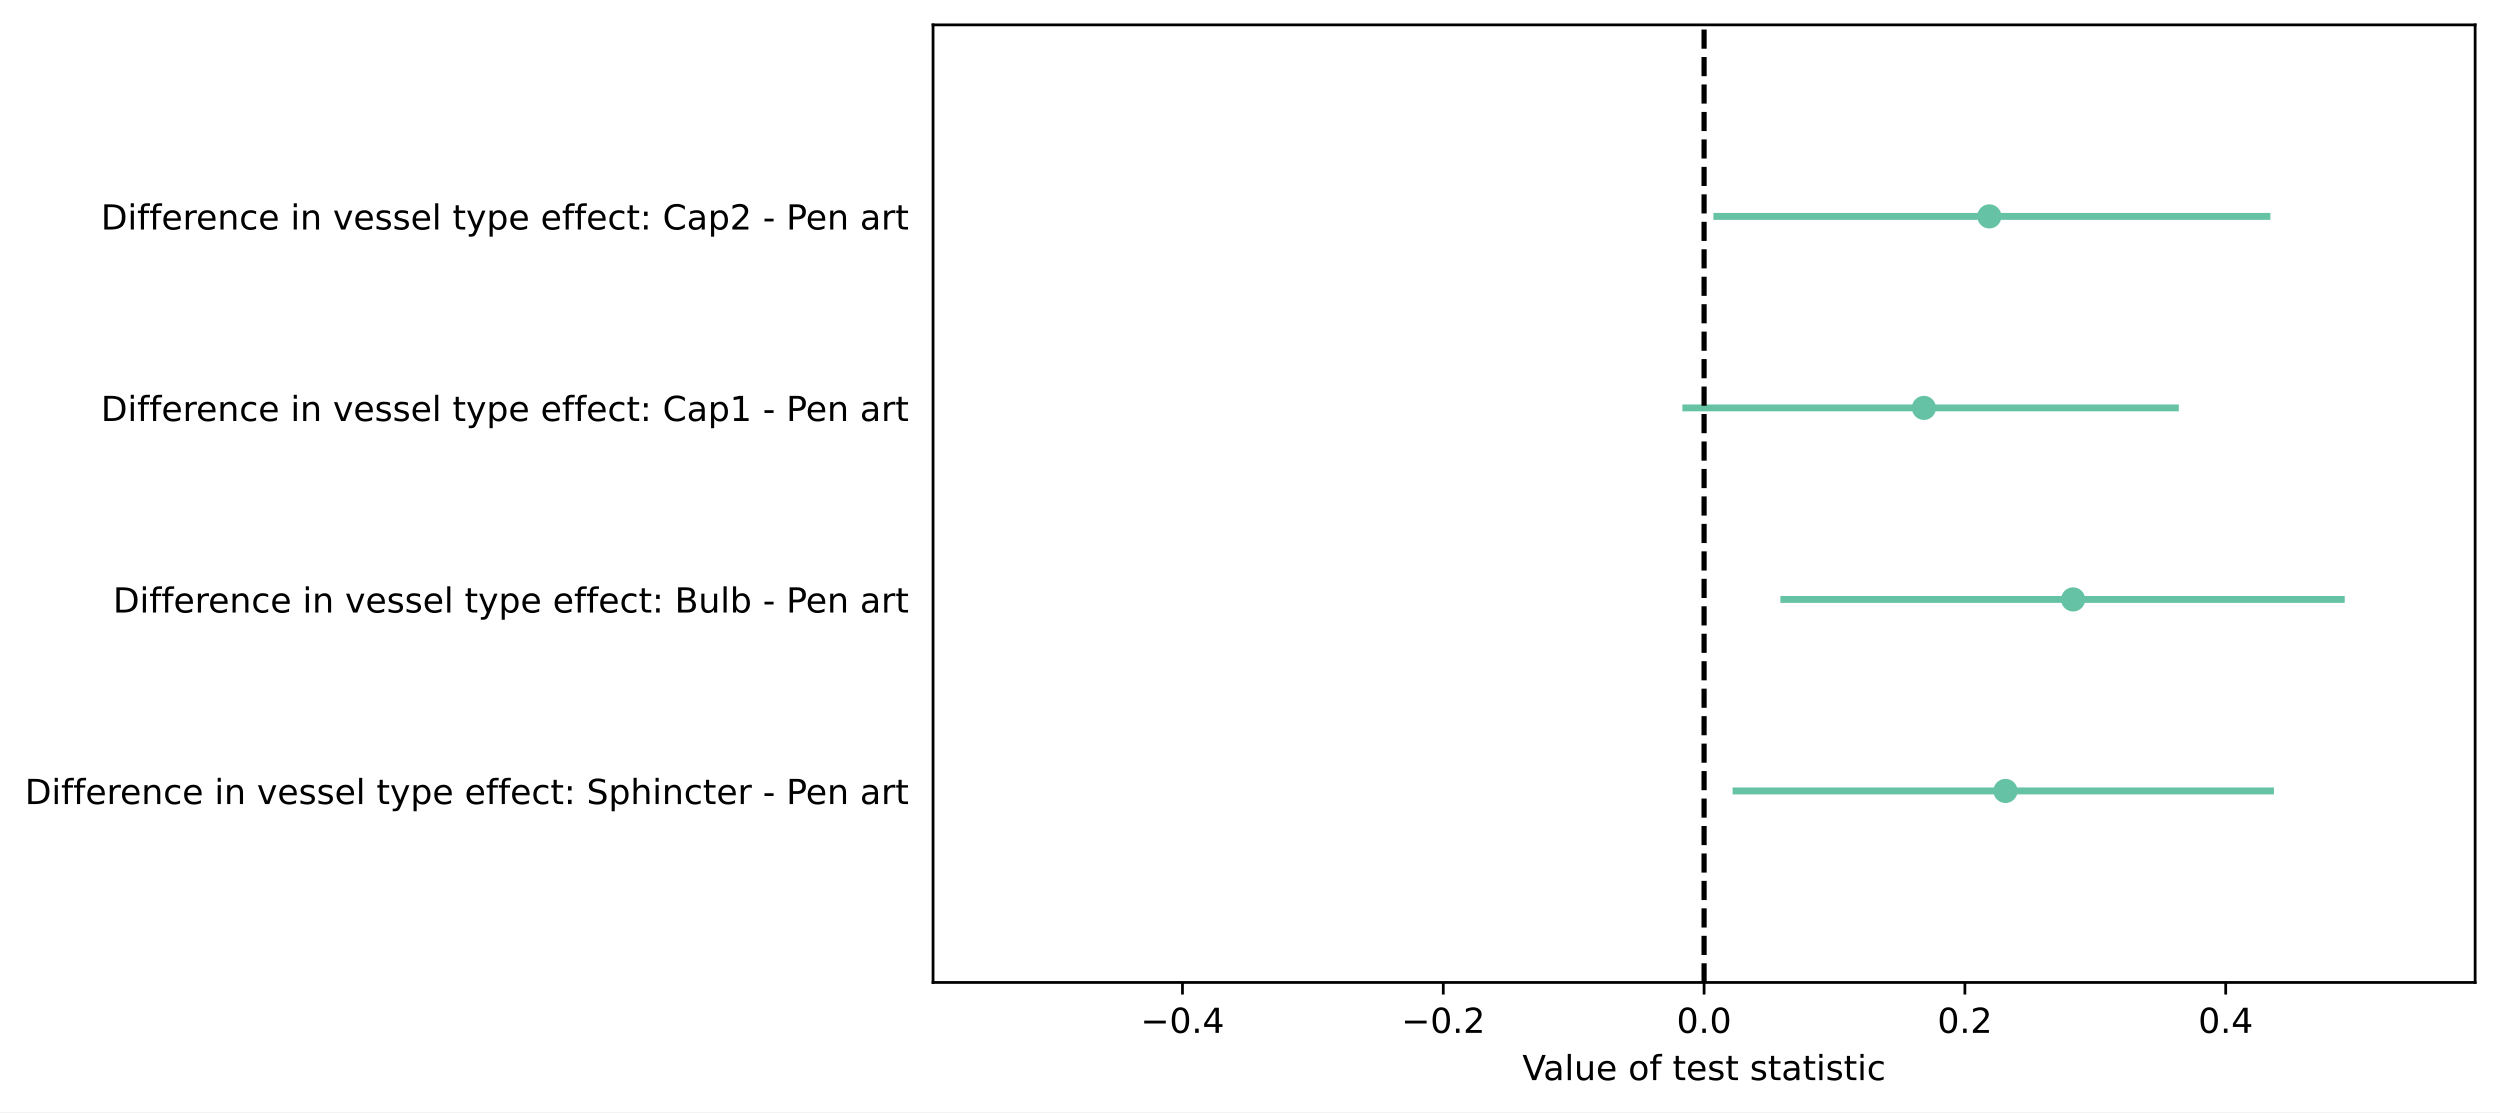
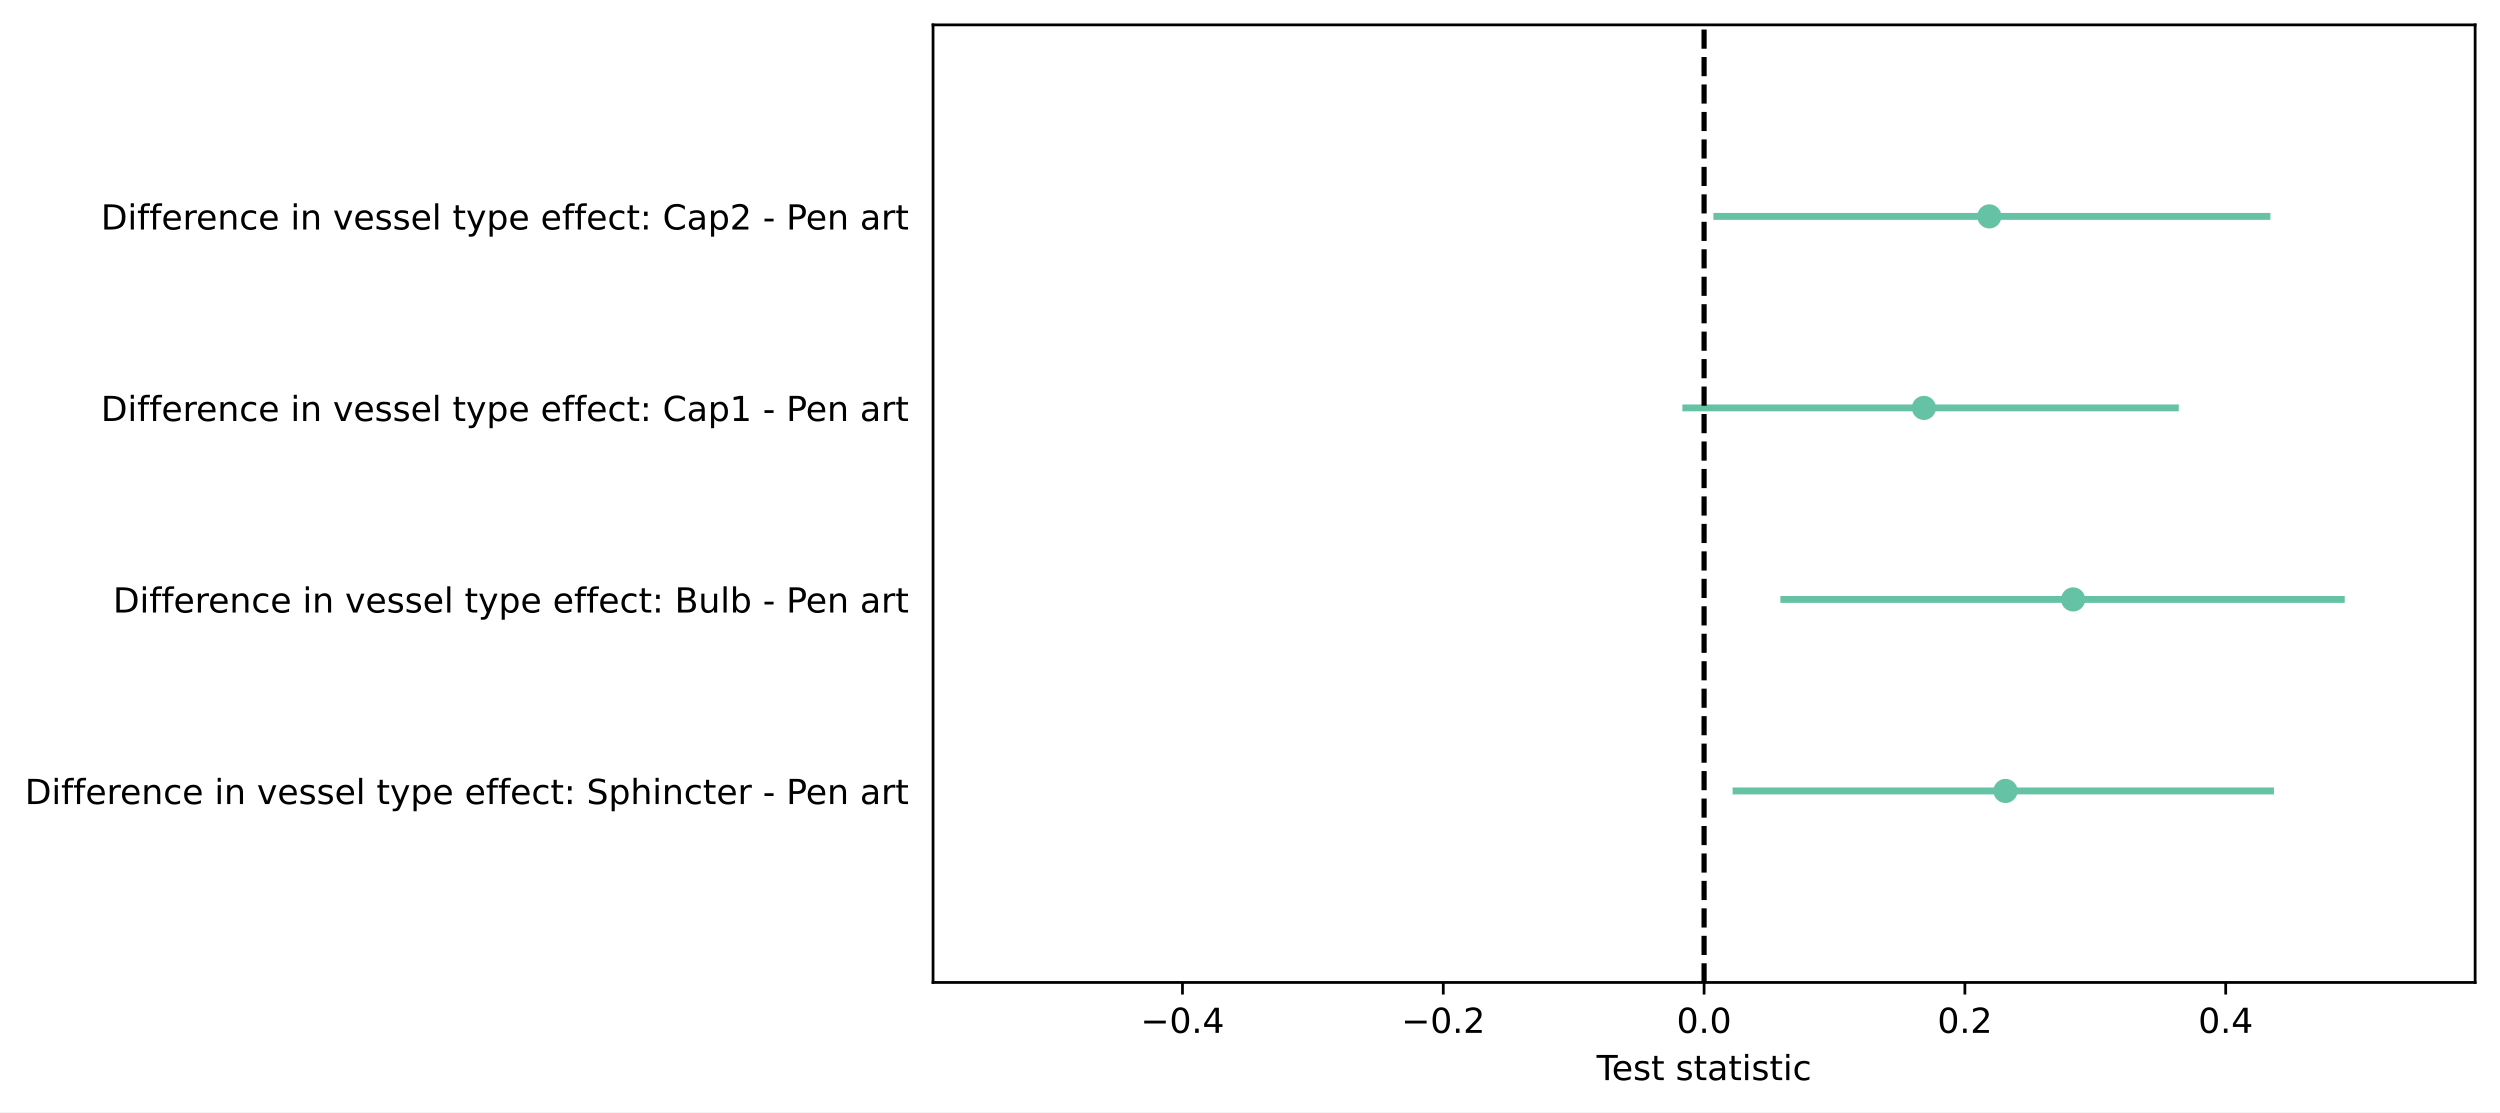
<svg xmlns="http://www.w3.org/2000/svg" xmlns:xlink="http://www.w3.org/1999/xlink" width="723.695pt" height="321.956pt" viewBox="0 0 723.695 321.956" version="1.1">
  <defs>
    <style type="text/css">*{stroke-linejoin: round; stroke-linecap: butt}</style>
  </defs>
  <g id="figure_1">
    <g id="patch_1">
      <path d="M 0 321.956  L 723.695 321.956  L 723.695 0  L 0 0  z " style="fill: #ffffff" />
    </g>
    <g id="axes_1">
      <g id="patch_2">
        <path d="M 270.095 284.4  L 716.495 284.4  L 716.495 7.2  L 270.095 7.2  z " style="fill: #ffffff" />
      </g>
      <g id="matplotlib.axis_1">
        <g id="xtick_1">
          <g id="line2d_1">
            <defs>
-               <path id="m65a230b727" d="M 0 0  L 0 3.5  " style="stroke: #000000; stroke-width: 0.8" />
+               <path id="mdce3667983" d="M 0 0  L 0 3.5  " style="stroke: #000000; stroke-width: 0.8" />
            </defs>
            <g>
-               <use xlink:href="#m65a230b727" x="342.299" y="284.4" style="stroke: #000000; stroke-width: 0.8" />
+               <use xlink:href="#mdce3667983" x="342.299" y="284.4" style="stroke: #000000; stroke-width: 0.8" />
            </g>
          </g>
          <g id="text_1">
            <g transform="translate(330.1578 298.9984) scale(0.1 -0.1)">
              <defs>
                <path id="DejaVuSans-2212" d="M 678 2272  L 4684 2272  L 4684 1741  L 678 1741  L 678 2272  z " transform="scale(0.015625)" />
                <path id="DejaVuSans-30" d="M 2034 4250  Q 1547 4250 1301 3770  Q 1056 3291 1056 2328  Q 1056 1369 1301 889  Q 1547 409 2034 409  Q 2525 409 2770 889  Q 3016 1369 3016 2328  Q 3016 3291 2770 3770  Q 2525 4250 2034 4250  z M 2034 4750  Q 2819 4750 3233 4129  Q 3647 3509 3647 2328  Q 3647 1150 3233 529  Q 2819 -91 2034 -91  Q 1250 -91 836 529  Q 422 1150 422 2328  Q 422 3509 836 4129  Q 1250 4750 2034 4750  z " transform="scale(0.015625)" />
                <path id="DejaVuSans-2e" d="M 684 794  L 1344 794  L 1344 0  L 684 0  L 684 794  z " transform="scale(0.015625)" />
                <path id="DejaVuSans-34" d="M 2419 4116  L 825 1625  L 2419 1625  L 2419 4116  z M 2253 4666  L 3047 4666  L 3047 1625  L 3713 1625  L 3713 1100  L 3047 1100  L 3047 0  L 2419 0  L 2419 1100  L 313 1100  L 313 1709  L 2253 4666  z " transform="scale(0.015625)" />
              </defs>
              <use xlink:href="#DejaVuSans-2212" />
              <use xlink:href="#DejaVuSans-30" x="83.789" />
              <use xlink:href="#DejaVuSans-2e" x="147.412" />
              <use xlink:href="#DejaVuSans-34" x="179.199" />
            </g>
          </g>
        </g>
        <g id="xtick_2">
          <g id="line2d_2">
            <g>
-               <use xlink:href="#m65a230b727" x="417.797" y="284.4" style="stroke: #000000; stroke-width: 0.8" />
+               <use xlink:href="#mdce3667983" x="417.797" y="284.4" style="stroke: #000000; stroke-width: 0.8" />
            </g>
          </g>
          <g id="text_2">
            <g transform="translate(405.6559 298.9984) scale(0.1 -0.1)">
              <defs>
                <path id="DejaVuSans-32" d="M 1228 531  L 3431 531  L 3431 0  L 469 0  L 469 531  Q 828 903 1448 1529  Q 2069 2156 2228 2338  Q 2531 2678 2651 2914  Q 2772 3150 2772 3378  Q 2772 3750 2511 3984  Q 2250 4219 1831 4219  Q 1534 4219 1204 4116  Q 875 4013 500 3803  L 500 4441  Q 881 4594 1212 4672  Q 1544 4750 1819 4750  Q 2544 4750 2975 4387  Q 3406 4025 3406 3419  Q 3406 3131 3298 2873  Q 3191 2616 2906 2266  Q 2828 2175 2409 1742  Q 1991 1309 1228 531  z " transform="scale(0.015625)" />
              </defs>
              <use xlink:href="#DejaVuSans-2212" />
              <use xlink:href="#DejaVuSans-30" x="83.789" />
              <use xlink:href="#DejaVuSans-2e" x="147.412" />
              <use xlink:href="#DejaVuSans-32" x="179.199" />
            </g>
          </g>
        </g>
        <g id="xtick_3">
          <g id="line2d_3">
            <g>
-               <use xlink:href="#m65a230b727" x="493.295" y="284.4" style="stroke: #000000; stroke-width: 0.8" />
+               <use xlink:href="#mdce3667983" x="493.295" y="284.4" style="stroke: #000000; stroke-width: 0.8" />
            </g>
          </g>
          <g id="text_3">
            <g transform="translate(485.3438 298.9984) scale(0.1 -0.1)">
              <use xlink:href="#DejaVuSans-30" />
              <use xlink:href="#DejaVuSans-2e" x="63.623" />
              <use xlink:href="#DejaVuSans-30" x="95.41" />
            </g>
          </g>
        </g>
        <g id="xtick_4">
          <g id="line2d_4">
            <g>
-               <use xlink:href="#m65a230b727" x="568.793" y="284.4" style="stroke: #000000; stroke-width: 0.8" />
+               <use xlink:href="#mdce3667983" x="568.793" y="284.4" style="stroke: #000000; stroke-width: 0.8" />
            </g>
          </g>
          <g id="text_4">
            <g transform="translate(560.8418 298.9984) scale(0.1 -0.1)">
              <use xlink:href="#DejaVuSans-30" />
              <use xlink:href="#DejaVuSans-2e" x="63.623" />
              <use xlink:href="#DejaVuSans-32" x="95.41" />
            </g>
          </g>
        </g>
        <g id="xtick_5">
          <g id="line2d_5">
            <g>
-               <use xlink:href="#m65a230b727" x="644.291" y="284.4" style="stroke: #000000; stroke-width: 0.8" />
+               <use xlink:href="#mdce3667983" x="644.291" y="284.4" style="stroke: #000000; stroke-width: 0.8" />
            </g>
          </g>
          <g id="text_5">
            <g transform="translate(636.3398 298.9984) scale(0.1 -0.1)">
              <use xlink:href="#DejaVuSans-30" />
              <use xlink:href="#DejaVuSans-2e" x="63.623" />
              <use xlink:href="#DejaVuSans-34" x="95.41" />
            </g>
          </g>
        </g>
        <g id="text_6">
-           <g transform="translate(440.6945 312.6766) scale(0.1 -0.1)">
+           <g transform="translate(462.1797 312.6766) scale(0.1 -0.1)">
            <defs>
-               <path id="DejaVuSans-56" d="M 1831 0  L 50 4666  L 709 4666  L 2188 738  L 3669 4666  L 4325 4666  L 2547 0  L 1831 0  z " transform="scale(0.015625)" />
+               <path id="DejaVuSans-54" d="M -19 4666  L 3928 4666  L 3928 4134  L 2272 4134  L 2272 0  L 1638 0  L 1638 4134  L -19 4134  L -19 4666  z " transform="scale(0.015625)" />
+               <path id="DejaVuSans-65" d="M 3597 1894  L 3597 1613  L 953 1613  Q 991 1019 1311 708  Q 1631 397 2203 397  Q 2534 397 2845 478  Q 3156 559 3463 722  L 3463 178  Q 3153 47 2828 -22  Q 2503 -91 2169 -91  Q 1331 -91 842 396  Q 353 884 353 1716  Q 353 2575 817 3079  Q 1281 3584 2069 3584  Q 2775 3584 3186 3129  Q 3597 2675 3597 1894  z M 3022 2063  Q 3016 2534 2758 2815  Q 2500 3097 2075 3097  Q 1594 3097 1305 2825  Q 1016 2553 972 2059  L 3022 2063  z " transform="scale(0.015625)" />
+               <path id="DejaVuSans-73" d="M 2834 3397  L 2834 2853  Q 2591 2978 2328 3040  Q 2066 3103 1784 3103  Q 1356 3103 1142 2972  Q 928 2841 928 2578  Q 928 2378 1081 2264  Q 1234 2150 1697 2047  L 1894 2003  Q 2506 1872 2764 1633  Q 3022 1394 3022 966  Q 3022 478 2636 193  Q 2250 -91 1575 -91  Q 1294 -91 989 -36  Q 684 19 347 128  L 347 722  Q 666 556 975 473  Q 1284 391 1588 391  Q 1994 391 2212 530  Q 2431 669 2431 922  Q 2431 1156 2273 1281  Q 2116 1406 1581 1522  L 1381 1569  Q 847 1681 609 1914  Q 372 2147 372 2553  Q 372 3047 722 3315  Q 1072 3584 1716 3584  Q 2034 3584 2315 3537  Q 2597 3491 2834 3397  z " transform="scale(0.015625)" />
+               <path id="DejaVuSans-74" d="M 1172 4494  L 1172 3500  L 2356 3500  L 2356 3053  L 1172 3053  L 1172 1153  Q 1172 725 1289 603  Q 1406 481 1766 481  L 2356 481  L 2356 0  L 1766 0  Q 1100 0 847 248  Q 594 497 594 1153  L 594 3053  L 172 3053  L 172 3500  L 594 3500  L 594 4494  L 1172 4494  z " transform="scale(0.015625)" />
+               <path id="DejaVuSans-20" transform="scale(0.015625)" />
              <path id="DejaVuSans-61" d="M 2194 1759  Q 1497 1759 1228 1600  Q 959 1441 959 1056  Q 959 750 1161 570  Q 1363 391 1709 391  Q 2188 391 2477 730  Q 2766 1069 2766 1631  L 2766 1759  L 2194 1759  z M 3341 1997  L 3341 0  L 2766 0  L 2766 531  Q 2569 213 2275 61  Q 1981 -91 1556 -91  Q 1019 -91 701 211  Q 384 513 384 1019  Q 384 1609 779 1909  Q 1175 2209 1959 2209  L 2766 2209  L 2766 2266  Q 2766 2663 2505 2880  Q 2244 3097 1772 3097  Q 1472 3097 1187 3025  Q 903 2953 641 2809  L 641 3341  Q 956 3463 1253 3523  Q 1550 3584 1831 3584  Q 2591 3584 2966 3190  Q 3341 2797 3341 1997  z " transform="scale(0.015625)" />
-               <path id="DejaVuSans-6c" d="M 603 4863  L 1178 4863  L 1178 0  L 603 0  L 603 4863  z " transform="scale(0.015625)" />
-               <path id="DejaVuSans-75" d="M 544 1381  L 544 3500  L 1119 3500  L 1119 1403  Q 1119 906 1312 657  Q 1506 409 1894 409  Q 2359 409 2629 706  Q 2900 1003 2900 1516  L 2900 3500  L 3475 3500  L 3475 0  L 2900 0  L 2900 538  Q 2691 219 2414 64  Q 2138 -91 1772 -91  Q 1169 -91 856 284  Q 544 659 544 1381  z M 1991 3584  L 1991 3584  z " transform="scale(0.015625)" />
-               <path id="DejaVuSans-65" d="M 3597 1894  L 3597 1613  L 953 1613  Q 991 1019 1311 708  Q 1631 397 2203 397  Q 2534 397 2845 478  Q 3156 559 3463 722  L 3463 178  Q 3153 47 2828 -22  Q 2503 -91 2169 -91  Q 1331 -91 842 396  Q 353 884 353 1716  Q 353 2575 817 3079  Q 1281 3584 2069 3584  Q 2775 3584 3186 3129  Q 3597 2675 3597 1894  z M 3022 2063  Q 3016 2534 2758 2815  Q 2500 3097 2075 3097  Q 1594 3097 1305 2825  Q 1016 2553 972 2059  L 3022 2063  z " transform="scale(0.015625)" />
-               <path id="DejaVuSans-20" transform="scale(0.015625)" />
-               <path id="DejaVuSans-6f" d="M 1959 3097  Q 1497 3097 1228 2736  Q 959 2375 959 1747  Q 959 1119 1226 758  Q 1494 397 1959 397  Q 2419 397 2687 759  Q 2956 1122 2956 1747  Q 2956 2369 2687 2733  Q 2419 3097 1959 3097  z M 1959 3584  Q 2709 3584 3137 3096  Q 3566 2609 3566 1747  Q 3566 888 3137 398  Q 2709 -91 1959 -91  Q 1206 -91 779 398  Q 353 888 353 1747  Q 353 2609 779 3096  Q 1206 3584 1959 3584  z " transform="scale(0.015625)" />
-               <path id="DejaVuSans-66" d="M 2375 4863  L 2375 4384  L 1825 4384  Q 1516 4384 1395 4259  Q 1275 4134 1275 3809  L 1275 3500  L 2222 3500  L 2222 3053  L 1275 3053  L 1275 0  L 697 0  L 697 3053  L 147 3053  L 147 3500  L 697 3500  L 697 3744  Q 697 4328 969 4595  Q 1241 4863 1831 4863  L 2375 4863  z " transform="scale(0.015625)" />
-               <path id="DejaVuSans-74" d="M 1172 4494  L 1172 3500  L 2356 3500  L 2356 3053  L 1172 3053  L 1172 1153  Q 1172 725 1289 603  Q 1406 481 1766 481  L 2356 481  L 2356 0  L 1766 0  Q 1100 0 847 248  Q 594 497 594 1153  L 594 3053  L 172 3053  L 172 3500  L 594 3500  L 594 4494  L 1172 4494  z " transform="scale(0.015625)" />
-               <path id="DejaVuSans-73" d="M 2834 3397  L 2834 2853  Q 2591 2978 2328 3040  Q 2066 3103 1784 3103  Q 1356 3103 1142 2972  Q 928 2841 928 2578  Q 928 2378 1081 2264  Q 1234 2150 1697 2047  L 1894 2003  Q 2506 1872 2764 1633  Q 3022 1394 3022 966  Q 3022 478 2636 193  Q 2250 -91 1575 -91  Q 1294 -91 989 -36  Q 684 19 347 128  L 347 722  Q 666 556 975 473  Q 1284 391 1588 391  Q 1994 391 2212 530  Q 2431 669 2431 922  Q 2431 1156 2273 1281  Q 2116 1406 1581 1522  L 1381 1569  Q 847 1681 609 1914  Q 372 2147 372 2553  Q 372 3047 722 3315  Q 1072 3584 1716 3584  Q 2034 3584 2315 3537  Q 2597 3491 2834 3397  z " transform="scale(0.015625)" />
              <path id="DejaVuSans-69" d="M 603 3500  L 1178 3500  L 1178 0  L 603 0  L 603 3500  z M 603 4863  L 1178 4863  L 1178 4134  L 603 4134  L 603 4863  z " transform="scale(0.015625)" />
              <path id="DejaVuSans-63" d="M 3122 3366  L 3122 2828  Q 2878 2963 2633 3030  Q 2388 3097 2138 3097  Q 1578 3097 1268 2742  Q 959 2388 959 1747  Q 959 1106 1268 751  Q 1578 397 2138 397  Q 2388 397 2633 464  Q 2878 531 3122 666  L 3122 134  Q 2881 22 2623 -34  Q 2366 -91 2075 -91  Q 1284 -91 818 406  Q 353 903 353 1747  Q 353 2603 823 3093  Q 1294 3584 2113 3584  Q 2378 3584 2631 3529  Q 2884 3475 3122 3366  z " transform="scale(0.015625)" />
            </defs>
-             <use xlink:href="#DejaVuSans-56" />
-             <use xlink:href="#DejaVuSans-61" x="60.658" />
-             <use xlink:href="#DejaVuSans-6c" x="121.938" />
-             <use xlink:href="#DejaVuSans-75" x="149.721" />
-             <use xlink:href="#DejaVuSans-65" x="213.1" />
-             <use xlink:href="#DejaVuSans-20" x="274.623" />
-             <use xlink:href="#DejaVuSans-6f" x="306.41" />
-             <use xlink:href="#DejaVuSans-66" x="367.592" />
-             <use xlink:href="#DejaVuSans-20" x="402.797" />
-             <use xlink:href="#DejaVuSans-74" x="434.584" />
-             <use xlink:href="#DejaVuSans-65" x="473.793" />
-             <use xlink:href="#DejaVuSans-73" x="535.316" />
-             <use xlink:href="#DejaVuSans-74" x="587.416" />
-             <use xlink:href="#DejaVuSans-20" x="626.625" />
-             <use xlink:href="#DejaVuSans-73" x="658.412" />
-             <use xlink:href="#DejaVuSans-74" x="710.512" />
-             <use xlink:href="#DejaVuSans-61" x="749.721" />
-             <use xlink:href="#DejaVuSans-74" x="811" />
-             <use xlink:href="#DejaVuSans-69" x="850.209" />
-             <use xlink:href="#DejaVuSans-73" x="877.992" />
-             <use xlink:href="#DejaVuSans-74" x="930.092" />
-             <use xlink:href="#DejaVuSans-69" x="969.301" />
-             <use xlink:href="#DejaVuSans-63" x="997.084" />
+             <use xlink:href="#DejaVuSans-54" />
+             <use xlink:href="#DejaVuSans-65" x="44.084" />
+             <use xlink:href="#DejaVuSans-73" x="105.607" />
+             <use xlink:href="#DejaVuSans-74" x="157.707" />
+             <use xlink:href="#DejaVuSans-20" x="196.916" />
+             <use xlink:href="#DejaVuSans-73" x="228.703" />
+             <use xlink:href="#DejaVuSans-74" x="280.803" />
+             <use xlink:href="#DejaVuSans-61" x="320.012" />
+             <use xlink:href="#DejaVuSans-74" x="381.291" />
+             <use xlink:href="#DejaVuSans-69" x="420.5" />
+             <use xlink:href="#DejaVuSans-73" x="448.283" />
+             <use xlink:href="#DejaVuSans-74" x="500.383" />
+             <use xlink:href="#DejaVuSans-69" x="539.592" />
+             <use xlink:href="#DejaVuSans-63" x="567.375" />
          </g>
        </g>
      </g>
      <g id="matplotlib.axis_2">
        <g id="ytick_1" />
        <g id="ytick_2">
          <g id="text_7">
            <g transform="translate(7.2 232.7592) scale(0.1 -0.1)">
              <defs>
                <path id="DejaVuSans-44" d="M 1259 4147  L 1259 519  L 2022 519  Q 2988 519 3436 956  Q 3884 1394 3884 2338  Q 3884 3275 3436 3711  Q 2988 4147 2022 4147  L 1259 4147  z M 628 4666  L 1925 4666  Q 3281 4666 3915 4102  Q 4550 3538 4550 2338  Q 4550 1131 3912 565  Q 3275 0 1925 0  L 628 0  L 628 4666  z " transform="scale(0.015625)" />
+                 <path id="DejaVuSans-66" d="M 2375 4863  L 2375 4384  L 1825 4384  Q 1516 4384 1395 4259  Q 1275 4134 1275 3809  L 1275 3500  L 2222 3500  L 2222 3053  L 1275 3053  L 1275 0  L 697 0  L 697 3053  L 147 3053  L 147 3500  L 697 3500  L 697 3744  Q 697 4328 969 4595  Q 1241 4863 1831 4863  L 2375 4863  z " transform="scale(0.015625)" />
                <path id="DejaVuSans-72" d="M 2631 2963  Q 2534 3019 2420 3045  Q 2306 3072 2169 3072  Q 1681 3072 1420 2755  Q 1159 2438 1159 1844  L 1159 0  L 581 0  L 581 3500  L 1159 3500  L 1159 2956  Q 1341 3275 1631 3429  Q 1922 3584 2338 3584  Q 2397 3584 2469 3576  Q 2541 3569 2628 3553  L 2631 2963  z " transform="scale(0.015625)" />
                <path id="DejaVuSans-6e" d="M 3513 2113  L 3513 0  L 2938 0  L 2938 2094  Q 2938 2591 2744 2837  Q 2550 3084 2163 3084  Q 1697 3084 1428 2787  Q 1159 2491 1159 1978  L 1159 0  L 581 0  L 581 3500  L 1159 3500  L 1159 2956  Q 1366 3272 1645 3428  Q 1925 3584 2291 3584  Q 2894 3584 3203 3211  Q 3513 2838 3513 2113  z " transform="scale(0.015625)" />
                <path id="DejaVuSans-76" d="M 191 3500  L 800 3500  L 1894 563  L 2988 3500  L 3597 3500  L 2284 0  L 1503 0  L 191 3500  z " transform="scale(0.015625)" />
+                 <path id="DejaVuSans-6c" d="M 603 4863  L 1178 4863  L 1178 0  L 603 0  L 603 4863  z " transform="scale(0.015625)" />
                <path id="DejaVuSans-79" d="M 2059 -325  Q 1816 -950 1584 -1140  Q 1353 -1331 966 -1331  L 506 -1331  L 506 -850  L 844 -850  Q 1081 -850 1212 -737  Q 1344 -625 1503 -206  L 1606 56  L 191 3500  L 800 3500  L 1894 763  L 2988 3500  L 3597 3500  L 2059 -325  z " transform="scale(0.015625)" />
                <path id="DejaVuSans-70" d="M 1159 525  L 1159 -1331  L 581 -1331  L 581 3500  L 1159 3500  L 1159 2969  Q 1341 3281 1617 3432  Q 1894 3584 2278 3584  Q 2916 3584 3314 3078  Q 3713 2572 3713 1747  Q 3713 922 3314 415  Q 2916 -91 2278 -91  Q 1894 -91 1617 61  Q 1341 213 1159 525  z M 3116 1747  Q 3116 2381 2855 2742  Q 2594 3103 2138 3103  Q 1681 3103 1420 2742  Q 1159 2381 1159 1747  Q 1159 1113 1420 752  Q 1681 391 2138 391  Q 2594 391 2855 752  Q 3116 1113 3116 1747  z " transform="scale(0.015625)" />
                <path id="DejaVuSans-3a" d="M 750 794  L 1409 794  L 1409 0  L 750 0  L 750 794  z M 750 3309  L 1409 3309  L 1409 2516  L 750 2516  L 750 3309  z " transform="scale(0.015625)" />
                <path id="DejaVuSans-53" d="M 3425 4513  L 3425 3897  Q 3066 4069 2747 4153  Q 2428 4238 2131 4238  Q 1616 4238 1336 4038  Q 1056 3838 1056 3469  Q 1056 3159 1242 3001  Q 1428 2844 1947 2747  L 2328 2669  Q 3034 2534 3370 2195  Q 3706 1856 3706 1288  Q 3706 609 3251 259  Q 2797 -91 1919 -91  Q 1588 -91 1214 -16  Q 841 59 441 206  L 441 856  Q 825 641 1194 531  Q 1563 422 1919 422  Q 2459 422 2753 634  Q 3047 847 3047 1241  Q 3047 1584 2836 1778  Q 2625 1972 2144 2069  L 1759 2144  Q 1053 2284 737 2584  Q 422 2884 422 3419  Q 422 4038 858 4394  Q 1294 4750 2059 4750  Q 2388 4750 2728 4690  Q 3069 4631 3425 4513  z " transform="scale(0.015625)" />
                <path id="DejaVuSans-68" d="M 3513 2113  L 3513 0  L 2938 0  L 2938 2094  Q 2938 2591 2744 2837  Q 2550 3084 2163 3084  Q 1697 3084 1428 2787  Q 1159 2491 1159 1978  L 1159 0  L 581 0  L 581 4863  L 1159 4863  L 1159 2956  Q 1366 3272 1645 3428  Q 1925 3584 2291 3584  Q 2894 3584 3203 3211  Q 3513 2838 3513 2113  z " transform="scale(0.015625)" />
                <path id="DejaVuSans-2d" d="M 313 2009  L 1997 2009  L 1997 1497  L 313 1497  L 313 2009  z " transform="scale(0.015625)" />
                <path id="DejaVuSans-50" d="M 1259 4147  L 1259 2394  L 2053 2394  Q 2494 2394 2734 2622  Q 2975 2850 2975 3272  Q 2975 3691 2734 3919  Q 2494 4147 2053 4147  L 1259 4147  z M 628 4666  L 2053 4666  Q 2838 4666 3239 4311  Q 3641 3956 3641 3272  Q 3641 2581 3239 2228  Q 2838 1875 2053 1875  L 1259 1875  L 1259 0  L 628 0  L 628 4666  z " transform="scale(0.015625)" />
              </defs>
              <use xlink:href="#DejaVuSans-44" />
              <use xlink:href="#DejaVuSans-69" x="77.002" />
              <use xlink:href="#DejaVuSans-66" x="104.785" />
              <use xlink:href="#DejaVuSans-66" x="139.99" />
              <use xlink:href="#DejaVuSans-65" x="175.195" />
              <use xlink:href="#DejaVuSans-72" x="236.719" />
              <use xlink:href="#DejaVuSans-65" x="275.582" />
              <use xlink:href="#DejaVuSans-6e" x="337.105" />
              <use xlink:href="#DejaVuSans-63" x="400.484" />
              <use xlink:href="#DejaVuSans-65" x="455.465" />
              <use xlink:href="#DejaVuSans-20" x="516.988" />
              <use xlink:href="#DejaVuSans-69" x="548.775" />
              <use xlink:href="#DejaVuSans-6e" x="576.559" />
              <use xlink:href="#DejaVuSans-20" x="639.938" />
              <use xlink:href="#DejaVuSans-76" x="671.725" />
              <use xlink:href="#DejaVuSans-65" x="730.904" />
              <use xlink:href="#DejaVuSans-73" x="792.428" />
              <use xlink:href="#DejaVuSans-73" x="844.527" />
              <use xlink:href="#DejaVuSans-65" x="896.627" />
              <use xlink:href="#DejaVuSans-6c" x="958.15" />
              <use xlink:href="#DejaVuSans-20" x="985.934" />
              <use xlink:href="#DejaVuSans-74" x="1017.721" />
              <use xlink:href="#DejaVuSans-79" x="1056.93" />
              <use xlink:href="#DejaVuSans-70" x="1116.109" />
              <use xlink:href="#DejaVuSans-65" x="1179.586" />
              <use xlink:href="#DejaVuSans-20" x="1241.109" />
              <use xlink:href="#DejaVuSans-65" x="1272.896" />
              <use xlink:href="#DejaVuSans-66" x="1334.42" />
              <use xlink:href="#DejaVuSans-66" x="1369.625" />
              <use xlink:href="#DejaVuSans-65" x="1404.83" />
              <use xlink:href="#DejaVuSans-63" x="1466.354" />
              <use xlink:href="#DejaVuSans-74" x="1521.334" />
              <use xlink:href="#DejaVuSans-3a" x="1560.543" />
              <use xlink:href="#DejaVuSans-20" x="1594.234" />
              <use xlink:href="#DejaVuSans-53" x="1626.021" />
              <use xlink:href="#DejaVuSans-70" x="1689.498" />
              <use xlink:href="#DejaVuSans-68" x="1752.975" />
              <use xlink:href="#DejaVuSans-69" x="1816.354" />
              <use xlink:href="#DejaVuSans-6e" x="1844.137" />
              <use xlink:href="#DejaVuSans-63" x="1907.516" />
              <use xlink:href="#DejaVuSans-74" x="1962.496" />
              <use xlink:href="#DejaVuSans-65" x="2001.705" />
              <use xlink:href="#DejaVuSans-72" x="2063.229" />
              <use xlink:href="#DejaVuSans-20" x="2104.342" />
              <use xlink:href="#DejaVuSans-2d" x="2136.129" />
              <use xlink:href="#DejaVuSans-20" x="2172.213" />
              <use xlink:href="#DejaVuSans-50" x="2204" />
              <use xlink:href="#DejaVuSans-65" x="2260.678" />
              <use xlink:href="#DejaVuSans-6e" x="2322.201" />
              <use xlink:href="#DejaVuSans-20" x="2385.58" />
              <use xlink:href="#DejaVuSans-61" x="2417.367" />
              <use xlink:href="#DejaVuSans-72" x="2478.646" />
              <use xlink:href="#DejaVuSans-74" x="2519.76" />
            </g>
          </g>
        </g>
        <g id="ytick_3">
          <g id="text_8">
            <g transform="translate(32.70781 177.3192) scale(0.1 -0.1)">
              <defs>
                <path id="DejaVuSans-42" d="M 1259 2228  L 1259 519  L 2272 519  Q 2781 519 3026 730  Q 3272 941 3272 1375  Q 3272 1813 3026 2020  Q 2781 2228 2272 2228  L 1259 2228  z M 1259 4147  L 1259 2741  L 2194 2741  Q 2656 2741 2882 2914  Q 3109 3088 3109 3444  Q 3109 3797 2882 3972  Q 2656 4147 2194 4147  L 1259 4147  z M 628 4666  L 2241 4666  Q 2963 4666 3353 4366  Q 3744 4066 3744 3513  Q 3744 3084 3544 2831  Q 3344 2578 2956 2516  Q 3422 2416 3680 2098  Q 3938 1781 3938 1306  Q 3938 681 3513 340  Q 3088 0 2303 0  L 628 0  L 628 4666  z " transform="scale(0.015625)" />
+                 <path id="DejaVuSans-75" d="M 544 1381  L 544 3500  L 1119 3500  L 1119 1403  Q 1119 906 1312 657  Q 1506 409 1894 409  Q 2359 409 2629 706  Q 2900 1003 2900 1516  L 2900 3500  L 3475 3500  L 3475 0  L 2900 0  L 2900 538  Q 2691 219 2414 64  Q 2138 -91 1772 -91  Q 1169 -91 856 284  Q 544 659 544 1381  z M 1991 3584  L 1991 3584  z " transform="scale(0.015625)" />
                <path id="DejaVuSans-62" d="M 3116 1747  Q 3116 2381 2855 2742  Q 2594 3103 2138 3103  Q 1681 3103 1420 2742  Q 1159 2381 1159 1747  Q 1159 1113 1420 752  Q 1681 391 2138 391  Q 2594 391 2855 752  Q 3116 1113 3116 1747  z M 1159 2969  Q 1341 3281 1617 3432  Q 1894 3584 2278 3584  Q 2916 3584 3314 3078  Q 3713 2572 3713 1747  Q 3713 922 3314 415  Q 2916 -91 2278 -91  Q 1894 -91 1617 61  Q 1341 213 1159 525  L 1159 0  L 581 0  L 581 4863  L 1159 4863  L 1159 2969  z " transform="scale(0.015625)" />
              </defs>
              <use xlink:href="#DejaVuSans-44" />
              <use xlink:href="#DejaVuSans-69" x="77.002" />
              <use xlink:href="#DejaVuSans-66" x="104.785" />
              <use xlink:href="#DejaVuSans-66" x="139.99" />
              <use xlink:href="#DejaVuSans-65" x="175.195" />
              <use xlink:href="#DejaVuSans-72" x="236.719" />
              <use xlink:href="#DejaVuSans-65" x="275.582" />
              <use xlink:href="#DejaVuSans-6e" x="337.105" />
              <use xlink:href="#DejaVuSans-63" x="400.484" />
              <use xlink:href="#DejaVuSans-65" x="455.465" />
              <use xlink:href="#DejaVuSans-20" x="516.988" />
              <use xlink:href="#DejaVuSans-69" x="548.775" />
              <use xlink:href="#DejaVuSans-6e" x="576.559" />
              <use xlink:href="#DejaVuSans-20" x="639.938" />
              <use xlink:href="#DejaVuSans-76" x="671.725" />
              <use xlink:href="#DejaVuSans-65" x="730.904" />
              <use xlink:href="#DejaVuSans-73" x="792.428" />
              <use xlink:href="#DejaVuSans-73" x="844.527" />
              <use xlink:href="#DejaVuSans-65" x="896.627" />
              <use xlink:href="#DejaVuSans-6c" x="958.15" />
              <use xlink:href="#DejaVuSans-20" x="985.934" />
              <use xlink:href="#DejaVuSans-74" x="1017.721" />
              <use xlink:href="#DejaVuSans-79" x="1056.93" />
              <use xlink:href="#DejaVuSans-70" x="1116.109" />
              <use xlink:href="#DejaVuSans-65" x="1179.586" />
              <use xlink:href="#DejaVuSans-20" x="1241.109" />
              <use xlink:href="#DejaVuSans-65" x="1272.896" />
              <use xlink:href="#DejaVuSans-66" x="1334.42" />
              <use xlink:href="#DejaVuSans-66" x="1369.625" />
              <use xlink:href="#DejaVuSans-65" x="1404.83" />
              <use xlink:href="#DejaVuSans-63" x="1466.354" />
              <use xlink:href="#DejaVuSans-74" x="1521.334" />
              <use xlink:href="#DejaVuSans-3a" x="1560.543" />
              <use xlink:href="#DejaVuSans-20" x="1594.234" />
              <use xlink:href="#DejaVuSans-42" x="1626.021" />
              <use xlink:href="#DejaVuSans-75" x="1694.625" />
              <use xlink:href="#DejaVuSans-6c" x="1758.004" />
              <use xlink:href="#DejaVuSans-62" x="1785.787" />
              <use xlink:href="#DejaVuSans-20" x="1849.264" />
              <use xlink:href="#DejaVuSans-2d" x="1881.051" />
              <use xlink:href="#DejaVuSans-20" x="1917.135" />
              <use xlink:href="#DejaVuSans-50" x="1948.922" />
              <use xlink:href="#DejaVuSans-65" x="2005.6" />
              <use xlink:href="#DejaVuSans-6e" x="2067.123" />
              <use xlink:href="#DejaVuSans-20" x="2130.502" />
              <use xlink:href="#DejaVuSans-61" x="2162.289" />
              <use xlink:href="#DejaVuSans-72" x="2223.568" />
              <use xlink:href="#DejaVuSans-74" x="2264.682" />
            </g>
          </g>
        </g>
        <g id="ytick_4">
          <g id="text_9">
            <g transform="translate(29.21094 121.8792) scale(0.1 -0.1)">
              <defs>
                <path id="DejaVuSans-43" d="M 4122 4306  L 4122 3641  Q 3803 3938 3442 4084  Q 3081 4231 2675 4231  Q 1875 4231 1450 3742  Q 1025 3253 1025 2328  Q 1025 1406 1450 917  Q 1875 428 2675 428  Q 3081 428 3442 575  Q 3803 722 4122 1019  L 4122 359  Q 3791 134 3420 21  Q 3050 -91 2638 -91  Q 1578 -91 968 557  Q 359 1206 359 2328  Q 359 3453 968 4101  Q 1578 4750 2638 4750  Q 3056 4750 3426 4639  Q 3797 4528 4122 4306  z " transform="scale(0.015625)" />
                <path id="DejaVuSans-31" d="M 794 531  L 1825 531  L 1825 4091  L 703 3866  L 703 4441  L 1819 4666  L 2450 4666  L 2450 531  L 3481 531  L 3481 0  L 794 0  L 794 531  z " transform="scale(0.015625)" />
              </defs>
              <use xlink:href="#DejaVuSans-44" />
              <use xlink:href="#DejaVuSans-69" x="77.002" />
              <use xlink:href="#DejaVuSans-66" x="104.785" />
              <use xlink:href="#DejaVuSans-66" x="139.99" />
              <use xlink:href="#DejaVuSans-65" x="175.195" />
              <use xlink:href="#DejaVuSans-72" x="236.719" />
              <use xlink:href="#DejaVuSans-65" x="275.582" />
              <use xlink:href="#DejaVuSans-6e" x="337.105" />
              <use xlink:href="#DejaVuSans-63" x="400.484" />
              <use xlink:href="#DejaVuSans-65" x="455.465" />
              <use xlink:href="#DejaVuSans-20" x="516.988" />
              <use xlink:href="#DejaVuSans-69" x="548.775" />
              <use xlink:href="#DejaVuSans-6e" x="576.559" />
              <use xlink:href="#DejaVuSans-20" x="639.938" />
              <use xlink:href="#DejaVuSans-76" x="671.725" />
              <use xlink:href="#DejaVuSans-65" x="730.904" />
              <use xlink:href="#DejaVuSans-73" x="792.428" />
              <use xlink:href="#DejaVuSans-73" x="844.527" />
              <use xlink:href="#DejaVuSans-65" x="896.627" />
              <use xlink:href="#DejaVuSans-6c" x="958.15" />
              <use xlink:href="#DejaVuSans-20" x="985.934" />
              <use xlink:href="#DejaVuSans-74" x="1017.721" />
              <use xlink:href="#DejaVuSans-79" x="1056.93" />
              <use xlink:href="#DejaVuSans-70" x="1116.109" />
              <use xlink:href="#DejaVuSans-65" x="1179.586" />
              <use xlink:href="#DejaVuSans-20" x="1241.109" />
              <use xlink:href="#DejaVuSans-65" x="1272.896" />
              <use xlink:href="#DejaVuSans-66" x="1334.42" />
              <use xlink:href="#DejaVuSans-66" x="1369.625" />
              <use xlink:href="#DejaVuSans-65" x="1404.83" />
              <use xlink:href="#DejaVuSans-63" x="1466.354" />
              <use xlink:href="#DejaVuSans-74" x="1521.334" />
              <use xlink:href="#DejaVuSans-3a" x="1560.543" />
              <use xlink:href="#DejaVuSans-20" x="1594.234" />
              <use xlink:href="#DejaVuSans-43" x="1626.021" />
              <use xlink:href="#DejaVuSans-61" x="1695.846" />
              <use xlink:href="#DejaVuSans-70" x="1757.125" />
              <use xlink:href="#DejaVuSans-31" x="1820.602" />
              <use xlink:href="#DejaVuSans-20" x="1884.225" />
              <use xlink:href="#DejaVuSans-2d" x="1916.012" />
              <use xlink:href="#DejaVuSans-20" x="1952.096" />
              <use xlink:href="#DejaVuSans-50" x="1983.883" />
              <use xlink:href="#DejaVuSans-65" x="2040.561" />
              <use xlink:href="#DejaVuSans-6e" x="2102.084" />
              <use xlink:href="#DejaVuSans-20" x="2165.463" />
              <use xlink:href="#DejaVuSans-61" x="2197.25" />
              <use xlink:href="#DejaVuSans-72" x="2258.529" />
              <use xlink:href="#DejaVuSans-74" x="2299.643" />
            </g>
          </g>
        </g>
        <g id="ytick_5">
          <g id="text_10">
            <g transform="translate(29.21094 66.43922) scale(0.1 -0.1)">
              <use xlink:href="#DejaVuSans-44" />
              <use xlink:href="#DejaVuSans-69" x="77.002" />
              <use xlink:href="#DejaVuSans-66" x="104.785" />
              <use xlink:href="#DejaVuSans-66" x="139.99" />
              <use xlink:href="#DejaVuSans-65" x="175.195" />
              <use xlink:href="#DejaVuSans-72" x="236.719" />
              <use xlink:href="#DejaVuSans-65" x="275.582" />
              <use xlink:href="#DejaVuSans-6e" x="337.105" />
              <use xlink:href="#DejaVuSans-63" x="400.484" />
              <use xlink:href="#DejaVuSans-65" x="455.465" />
              <use xlink:href="#DejaVuSans-20" x="516.988" />
              <use xlink:href="#DejaVuSans-69" x="548.775" />
              <use xlink:href="#DejaVuSans-6e" x="576.559" />
              <use xlink:href="#DejaVuSans-20" x="639.938" />
              <use xlink:href="#DejaVuSans-76" x="671.725" />
              <use xlink:href="#DejaVuSans-65" x="730.904" />
              <use xlink:href="#DejaVuSans-73" x="792.428" />
              <use xlink:href="#DejaVuSans-73" x="844.527" />
              <use xlink:href="#DejaVuSans-65" x="896.627" />
              <use xlink:href="#DejaVuSans-6c" x="958.15" />
              <use xlink:href="#DejaVuSans-20" x="985.934" />
              <use xlink:href="#DejaVuSans-74" x="1017.721" />
              <use xlink:href="#DejaVuSans-79" x="1056.93" />
              <use xlink:href="#DejaVuSans-70" x="1116.109" />
              <use xlink:href="#DejaVuSans-65" x="1179.586" />
              <use xlink:href="#DejaVuSans-20" x="1241.109" />
              <use xlink:href="#DejaVuSans-65" x="1272.896" />
              <use xlink:href="#DejaVuSans-66" x="1334.42" />
              <use xlink:href="#DejaVuSans-66" x="1369.625" />
              <use xlink:href="#DejaVuSans-65" x="1404.83" />
              <use xlink:href="#DejaVuSans-63" x="1466.354" />
              <use xlink:href="#DejaVuSans-74" x="1521.334" />
              <use xlink:href="#DejaVuSans-3a" x="1560.543" />
              <use xlink:href="#DejaVuSans-20" x="1594.234" />
              <use xlink:href="#DejaVuSans-43" x="1626.021" />
              <use xlink:href="#DejaVuSans-61" x="1695.846" />
              <use xlink:href="#DejaVuSans-70" x="1757.125" />
              <use xlink:href="#DejaVuSans-32" x="1820.602" />
              <use xlink:href="#DejaVuSans-20" x="1884.225" />
              <use xlink:href="#DejaVuSans-2d" x="1916.012" />
              <use xlink:href="#DejaVuSans-20" x="1952.096" />
              <use xlink:href="#DejaVuSans-50" x="1983.883" />
              <use xlink:href="#DejaVuSans-65" x="2040.561" />
              <use xlink:href="#DejaVuSans-6e" x="2102.084" />
              <use xlink:href="#DejaVuSans-20" x="2165.463" />
              <use xlink:href="#DejaVuSans-61" x="2197.25" />
              <use xlink:href="#DejaVuSans-72" x="2258.529" />
              <use xlink:href="#DejaVuSans-74" x="2299.643" />
            </g>
          </g>
        </g>
        <g id="ytick_6" />
      </g>
      <g id="LineCollection_1">
-         <path d="M 501.55 228.96  L 658.256 228.96  " clip-path="url(#pbf905d47c7)" style="fill: none; stroke: #66c2a5; stroke-width: 2" />
+         <path d="M 501.55 228.96  L 658.256 228.96  " clip-path="url(#pd902d6c281)" style="fill: none; stroke: #66c2a5; stroke-width: 2" />
      </g>
      <g id="line2d_6">
-         <path d="M 580.539 228.96  " clip-path="url(#pbf905d47c7)" style="fill: none; stroke: #66c2a5; stroke-width: 1.5; stroke-linecap: square" />
+         <path d="M 580.539 228.96  " clip-path="url(#pd902d6c281)" style="fill: none; stroke: #66c2a5; stroke-width: 1.5; stroke-linecap: square" />
        <defs>
-           <path id="mb87227fff7" d="M 0 3  C 0.796 3 1.559 2.684 2.121 2.121  C 2.684 1.559 3 0.796 3 0  C 3 -0.796 2.684 -1.559 2.121 -2.121  C 1.559 -2.684 0.796 -3 0 -3  C -0.796 -3 -1.559 -2.684 -2.121 -2.121  C -2.684 -1.559 -3 -0.796 -3 0  C -3 0.796 -2.684 1.559 -2.121 2.121  C -1.559 2.684 -0.796 3 0 3  z " style="stroke: #66c2a5" />
+           <path id="m56e69982d3" d="M 0 3  C 0.796 3 1.559 2.684 2.121 2.121  C 2.684 1.559 3 0.796 3 0  C 3 -0.796 2.684 -1.559 2.121 -2.121  C 1.559 -2.684 0.796 -3 0 -3  C -0.796 -3 -1.559 -2.684 -2.121 -2.121  C -2.684 -1.559 -3 -0.796 -3 0  C -3 0.796 -2.684 1.559 -2.121 2.121  C -1.559 2.684 -0.796 3 0 3  z " style="stroke: #66c2a5" />
        </defs>
-         <g clip-path="url(#pbf905d47c7)">
-           <use xlink:href="#mb87227fff7" x="580.539" y="228.96" style="fill: #66c2a5; stroke: #66c2a5" />
+         <g clip-path="url(#pd902d6c281)">
+           <use xlink:href="#m56e69982d3" x="580.539" y="228.96" style="fill: #66c2a5; stroke: #66c2a5" />
        </g>
      </g>
      <g id="LineCollection_2">
-         <path d="M 515.377 173.52  L 678.746 173.52  " clip-path="url(#pbf905d47c7)" style="fill: none; stroke: #66c2a5; stroke-width: 2" />
+         <path d="M 515.377 173.52  L 678.746 173.52  " clip-path="url(#pd902d6c281)" style="fill: none; stroke: #66c2a5; stroke-width: 2" />
      </g>
      <g id="line2d_7">
-         <path d="M 600.127 173.52  " clip-path="url(#pbf905d47c7)" style="fill: none; stroke: #66c2a5; stroke-width: 1.5; stroke-linecap: square" />
-         <g clip-path="url(#pbf905d47c7)">
-           <use xlink:href="#mb87227fff7" x="600.127" y="173.52" style="fill: #66c2a5; stroke: #66c2a5" />
+         <path d="M 600.127 173.52  " clip-path="url(#pd902d6c281)" style="fill: none; stroke: #66c2a5; stroke-width: 1.5; stroke-linecap: square" />
+         <g clip-path="url(#pd902d6c281)">
+           <use xlink:href="#m56e69982d3" x="600.127" y="173.52" style="fill: #66c2a5; stroke: #66c2a5" />
        </g>
      </g>
      <g id="LineCollection_3">
-         <path d="M 487.01 118.08  L 630.715 118.08  " clip-path="url(#pbf905d47c7)" style="fill: none; stroke: #66c2a5; stroke-width: 2" />
+         <path d="M 487.01 118.08  L 630.715 118.08  " clip-path="url(#pd902d6c281)" style="fill: none; stroke: #66c2a5; stroke-width: 2" />
      </g>
      <g id="line2d_8">
-         <path d="M 556.935 118.08  " clip-path="url(#pbf905d47c7)" style="fill: none; stroke: #66c2a5; stroke-width: 1.5; stroke-linecap: square" />
-         <g clip-path="url(#pbf905d47c7)">
-           <use xlink:href="#mb87227fff7" x="556.935" y="118.08" style="fill: #66c2a5; stroke: #66c2a5" />
+         <path d="M 556.935 118.08  " clip-path="url(#pd902d6c281)" style="fill: none; stroke: #66c2a5; stroke-width: 1.5; stroke-linecap: square" />
+         <g clip-path="url(#pd902d6c281)">
+           <use xlink:href="#m56e69982d3" x="556.935" y="118.08" style="fill: #66c2a5; stroke: #66c2a5" />
        </g>
      </g>
      <g id="LineCollection_4">
-         <path d="M 495.989 62.64  L 657.229 62.64  " clip-path="url(#pbf905d47c7)" style="fill: none; stroke: #66c2a5; stroke-width: 2" />
+         <path d="M 495.989 62.64  L 657.229 62.64  " clip-path="url(#pd902d6c281)" style="fill: none; stroke: #66c2a5; stroke-width: 2" />
      </g>
      <g id="line2d_9">
-         <path d="M 575.871 62.64  " clip-path="url(#pbf905d47c7)" style="fill: none; stroke: #66c2a5; stroke-width: 1.5; stroke-linecap: square" />
-         <g clip-path="url(#pbf905d47c7)">
-           <use xlink:href="#mb87227fff7" x="575.871" y="62.64" style="fill: #66c2a5; stroke: #66c2a5" />
+         <path d="M 575.871 62.64  " clip-path="url(#pd902d6c281)" style="fill: none; stroke: #66c2a5; stroke-width: 1.5; stroke-linecap: square" />
+         <g clip-path="url(#pd902d6c281)">
+           <use xlink:href="#m56e69982d3" x="575.871" y="62.64" style="fill: #66c2a5; stroke: #66c2a5" />
        </g>
      </g>
      <g id="line2d_10">
-         <path d="M 493.295 284.4  L 493.295 7.2  " clip-path="url(#pbf905d47c7)" style="fill: none; stroke-dasharray: 5.55,2.4; stroke-dashoffset: 0; stroke: #000000; stroke-width: 1.5" />
+         <path d="M 493.295 284.4  L 493.295 7.2  " clip-path="url(#pd902d6c281)" style="fill: none; stroke-dasharray: 5.55,2.4; stroke-dashoffset: 0; stroke: #000000; stroke-width: 1.5" />
      </g>
      <g id="patch_3">
        <path d="M 270.095 284.4  L 270.095 7.2  " style="fill: none; stroke: #000000; stroke-width: 0.8; stroke-linejoin: miter; stroke-linecap: square" />
      </g>
      <g id="patch_4">
        <path d="M 716.495 284.4  L 716.495 7.2  " style="fill: none; stroke: #000000; stroke-width: 0.8; stroke-linejoin: miter; stroke-linecap: square" />
      </g>
      <g id="patch_5">
        <path d="M 270.095 284.4  L 716.495 284.4  " style="fill: none; stroke: #000000; stroke-width: 0.8; stroke-linejoin: miter; stroke-linecap: square" />
      </g>
      <g id="patch_6">
        <path d="M 270.095 7.2  L 716.495 7.2  " style="fill: none; stroke: #000000; stroke-width: 0.8; stroke-linejoin: miter; stroke-linecap: square" />
      </g>
    </g>
  </g>
  <defs>
-     <clipPath id="pbf905d47c7">
+     <clipPath id="pd902d6c281">
      <rect x="270.095" y="7.2" width="446.4" height="277.2" />
    </clipPath>
  </defs>
</svg>
